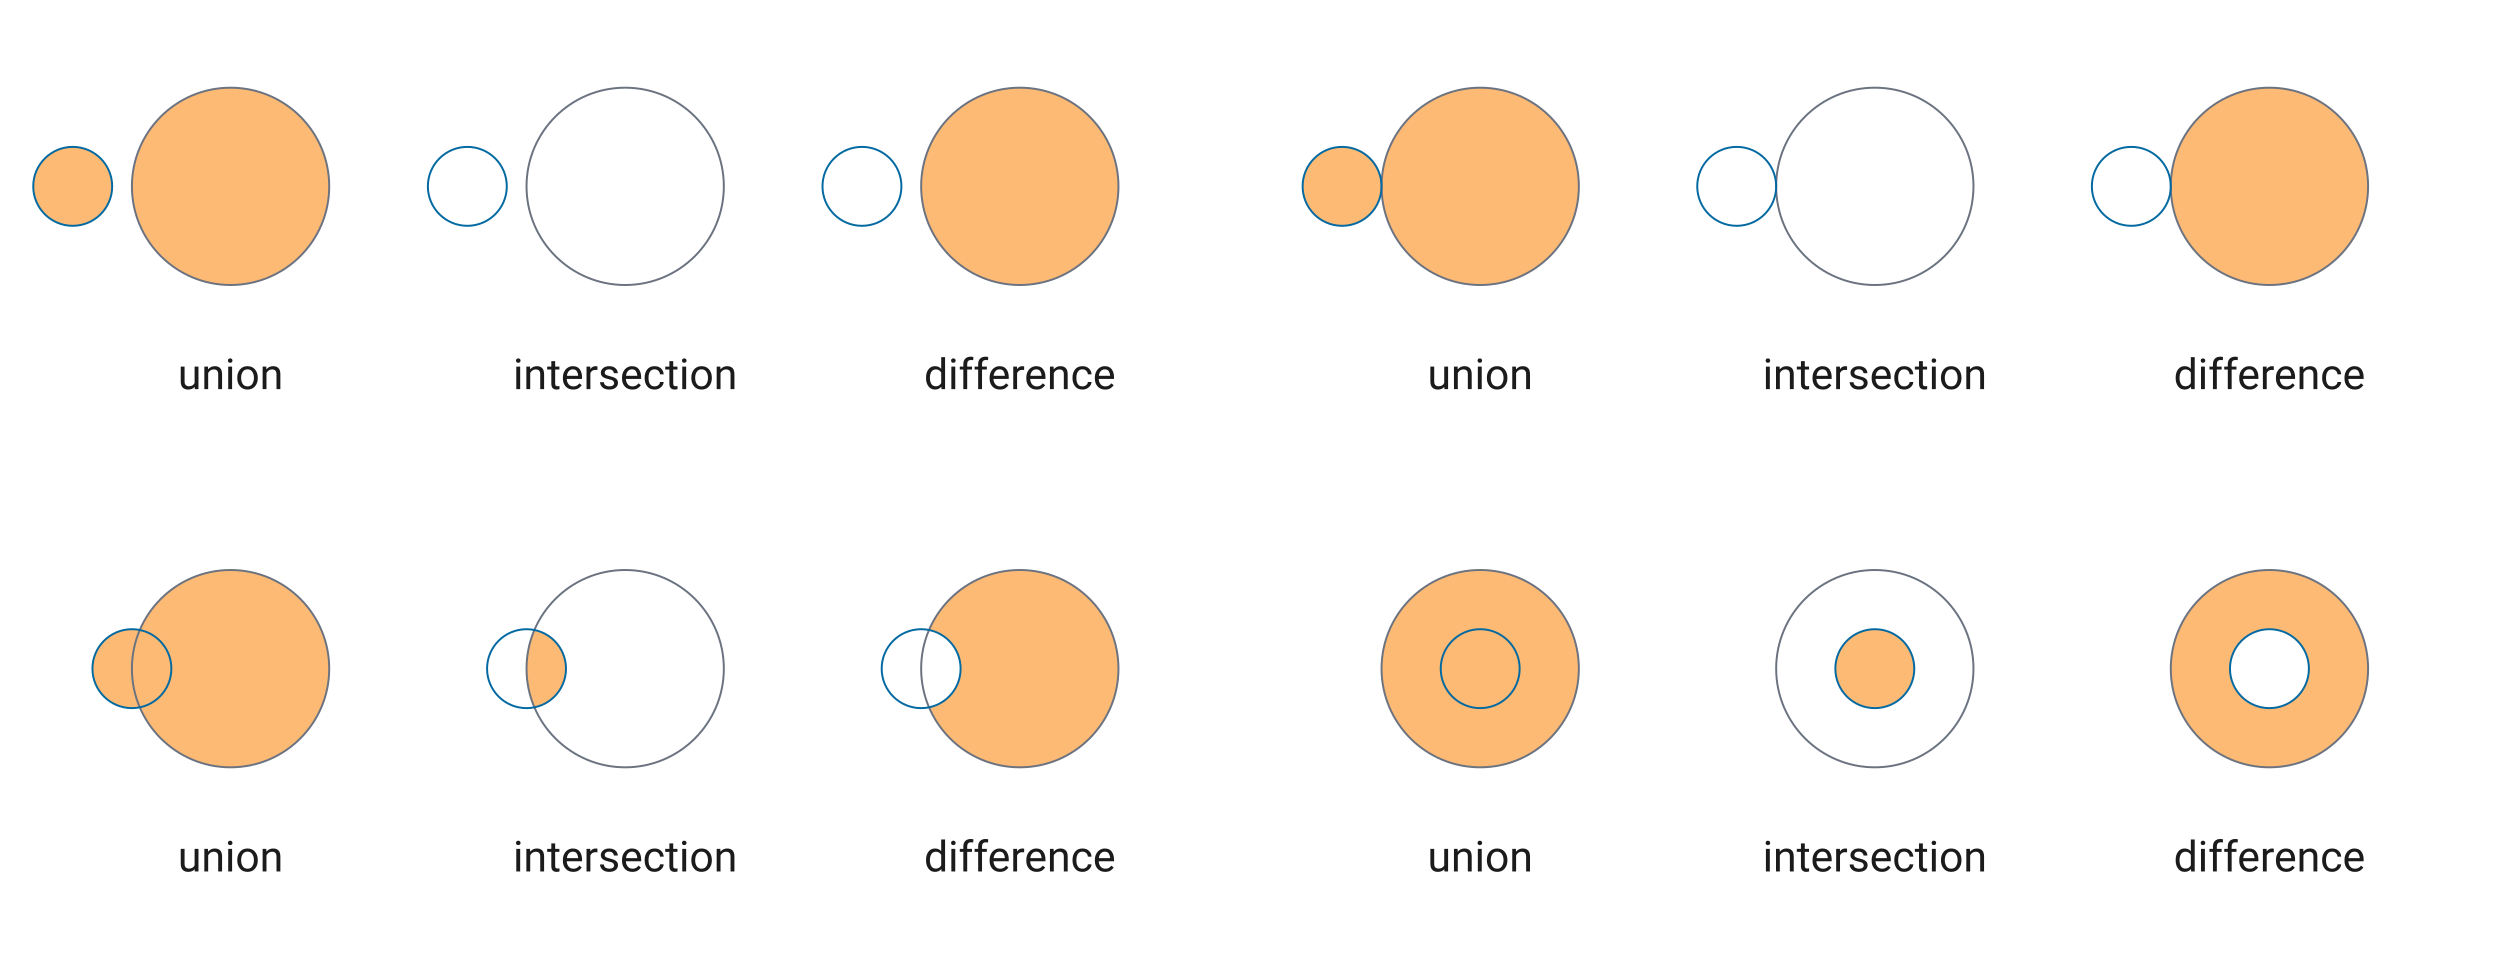
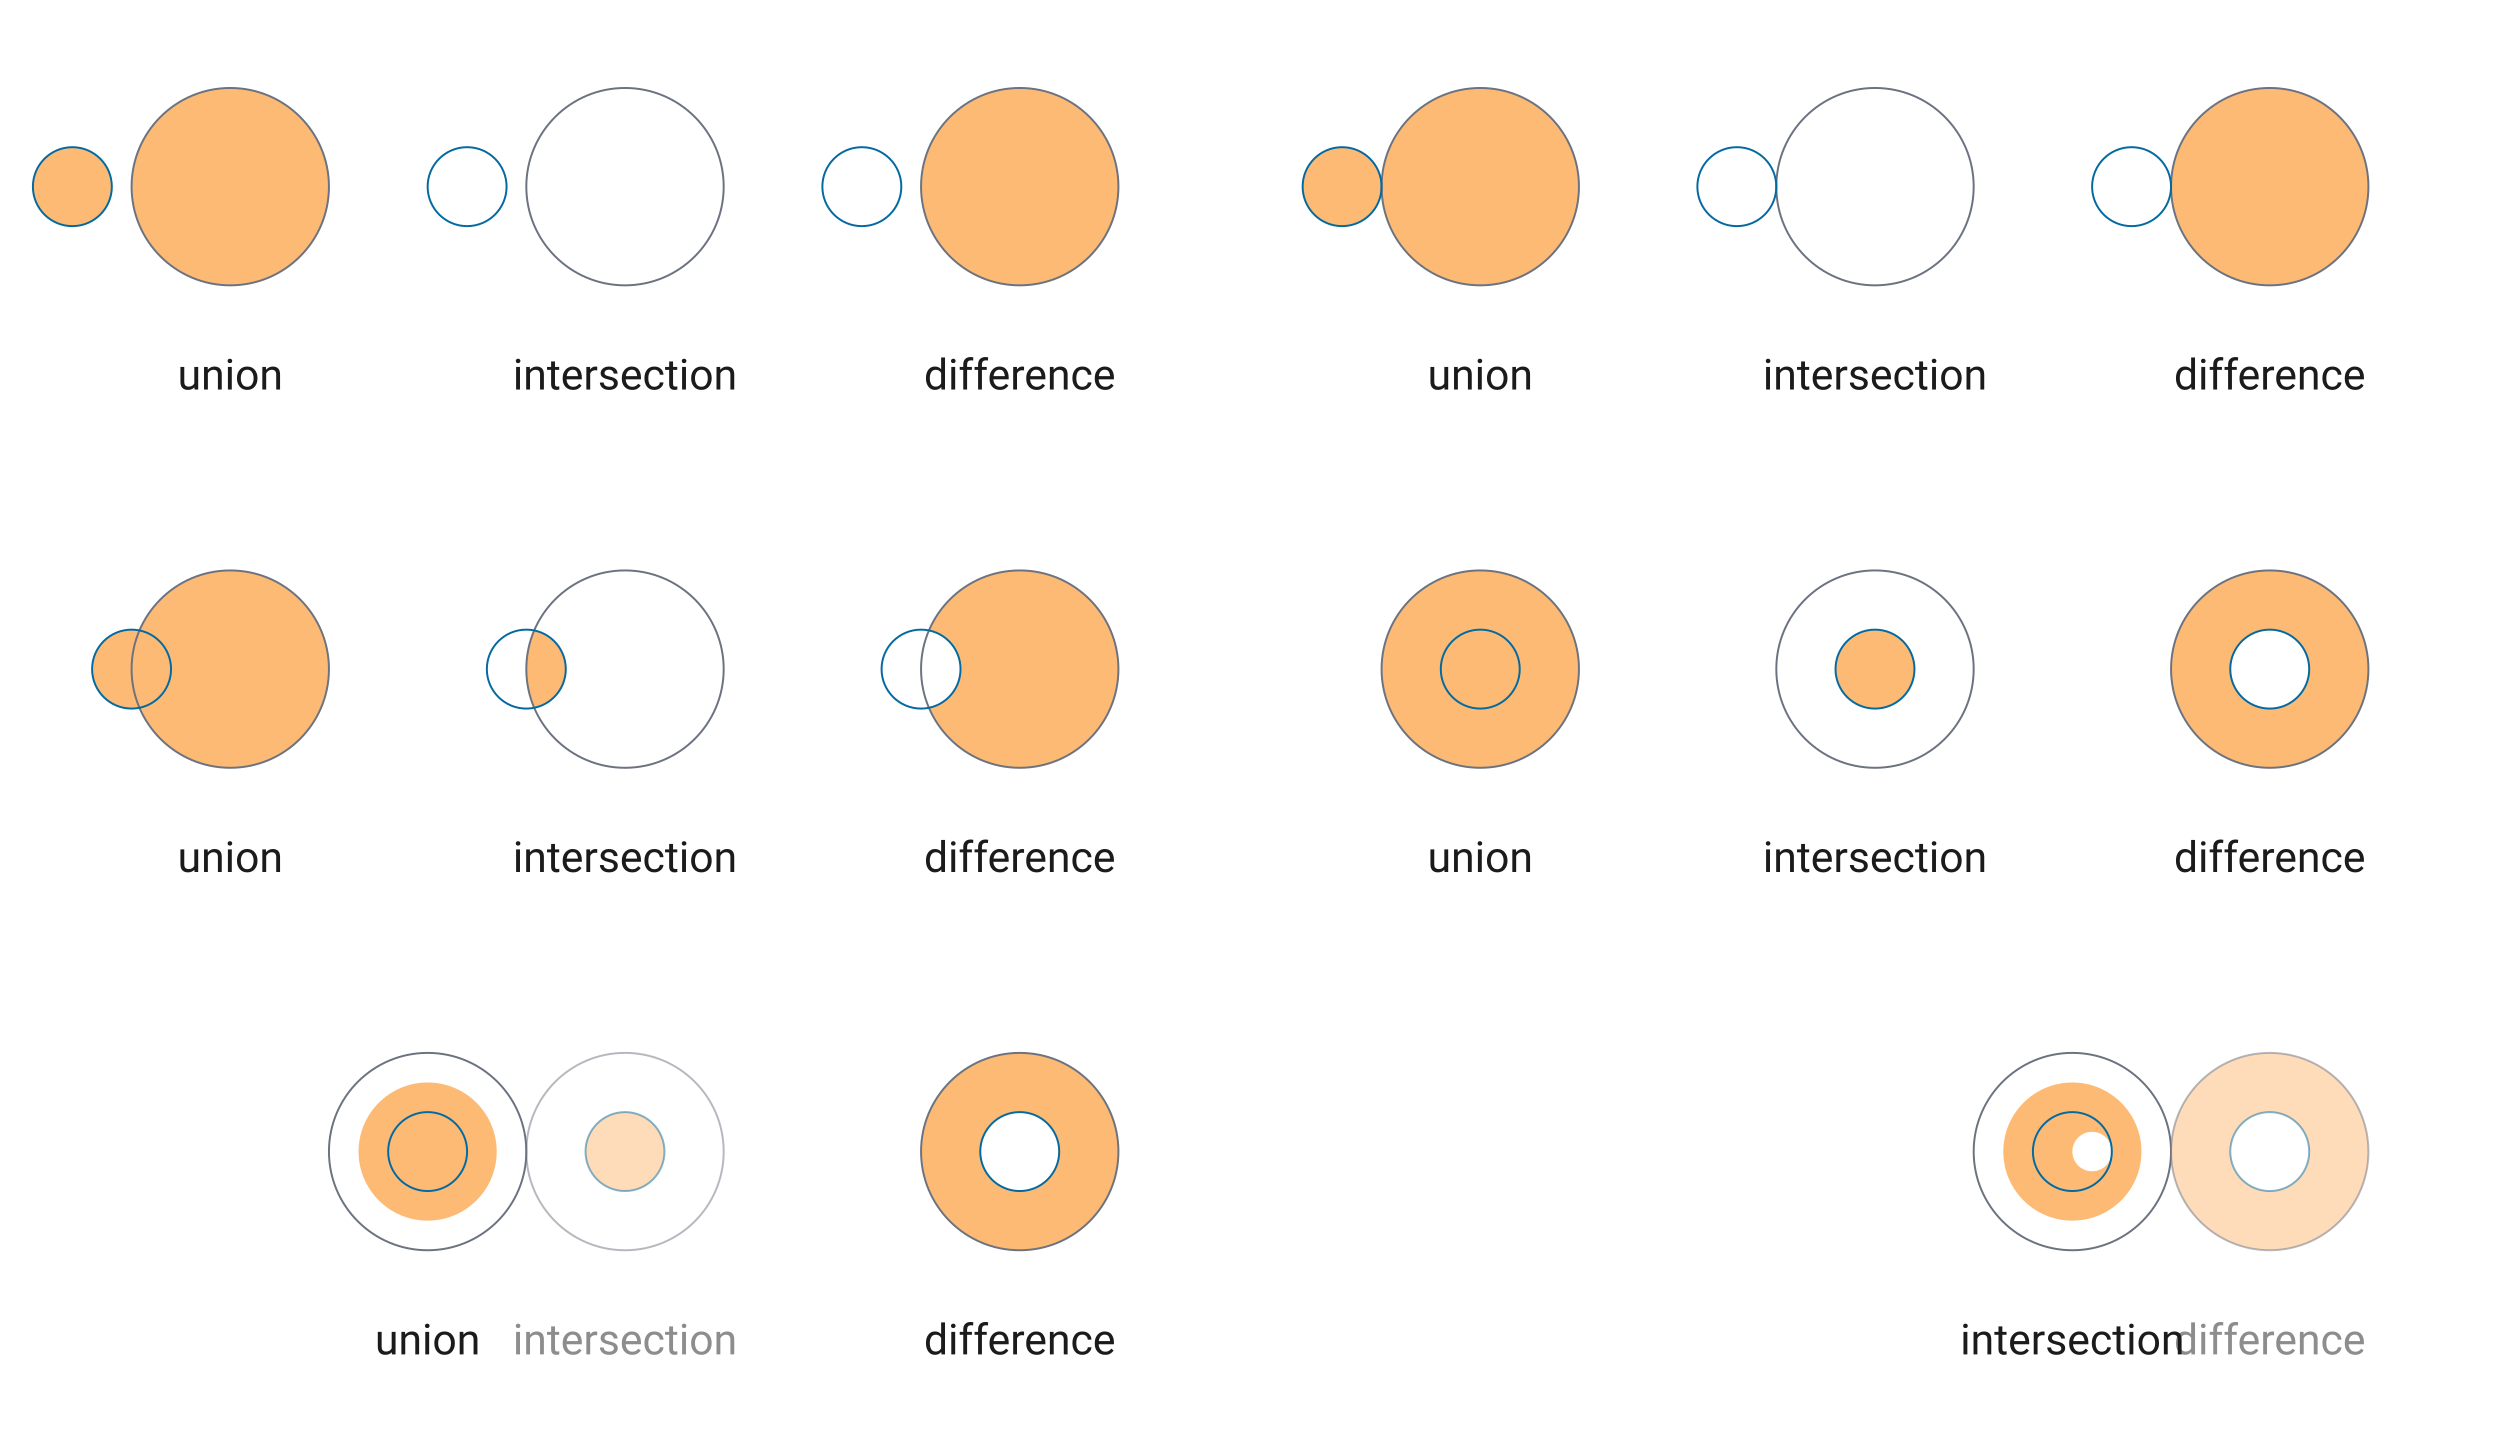
- <svg xmlns="http://www.w3.org/2000/svg" viewBox="0 0 1555 600">
+ <svg xmlns="http://www.w3.org/2000/svg" viewBox="0 0 1036 600">
  <style>:root{--ink:#1b1b1b;--mist:#b4b9c0;--slate:#6b7280;--ember:#c2410c;--amber:#b45309;--peach:#fdba74;--cream:#fcdfc5;--deep:#0369a1;--sky:#38bdf8;--haze:#7ea8c4;--steel:#5a8fb3;--frost:#e0f2fe;--glaze:#a3d4f5;--moss:#15803d;--ground:#ffffff;--shade0:#857763;--shade1:#8f816d;--shade2:#9a8c78;--shade3:#a49682;--shade4:#aea08c;--shade5:#b8aa96;--shade6:#c3b5a1;--shade7:#cdbfab;--shade8:#d7c9b5;--shade9:#e1d3bf;--shade10:#ecdeca;--shade11:#f6e8d4;background:#ffffff}@media(prefers-color-scheme:dark){:root{--ink:#ebebeb;--mist:#3a414c;--slate:#9aa3ae;--ember:#f97316;--amber:#eba043;--peach:#7a4a1c;--cream:#3e250e;--deep:#4cb8ea;--sky:#1f6f96;--haze:#3d5f76;--steel:#4a6f88;--frost:#17293b;--glaze:#23455c;--moss:#3ec46d;--ground:#0d1117;--shade0:#182434;--shade1:#202c3c;--shade2:#283444;--shade3:#303c4c;--shade4:#384454;--shade5:#404c5c;--shade6:#475363;--shade7:#4f5b6b;--shade8:#576373;--shade9:#5f6b7b;--shade10:#677383;--shade11:#6f7b8b;background:#0d1117}}</style>
-   <path data-mark="at0/booleans/union/result" d="M204.773 115.909C204.773 82.019 177.299 54.545 143.409 54.545C109.519 54.545 82.045 82.019 82.045 115.909C82.045 149.799 109.519 177.273 143.409 177.273C177.299 177.273 204.773 149.799 204.773 115.909ZM69.773 115.909C69.773 102.353 58.783 91.364 45.227 91.364C31.671 91.364 20.682 102.353 20.682 115.909C20.682 129.465 31.671 140.455 45.227 140.455C58.783 140.455 69.773 129.465 69.773 115.909Z" fill="var(--peach, #fdba74)" />
-   <path data-mark="at0/booleans/union/discs/first" d="M204.773 115.909C204.773 82.019 177.299 54.545 143.409 54.545C109.519 54.545 82.045 82.019 82.045 115.909C82.045 149.799 109.519 177.273 143.409 177.273C177.299 177.273 204.773 149.799 204.773 115.909Z" fill="none" stroke="var(--slate, #6b7280)" stroke-width="1.227" />
-   <path data-mark="at0/booleans/union/discs/second" d="M69.773 115.909C69.773 102.353 58.783 91.364 45.227 91.364C31.671 91.364 20.682 102.353 20.682 115.909C20.682 129.465 31.671 140.455 45.227 140.455C58.783 140.455 69.773 129.465 69.773 115.909Z" fill="none" stroke="var(--deep, #0369a1)" stroke-width="1.227" />
-   <text data-mark="at0/booleans/union/label" x="143.409" y="242.045" font-family="system-ui, 'Segoe UI', Roboto, Helvetica, Arial, sans-serif" font-size="26.549" fill="var(--ink, #1b1b1b)" font-weight="400" text-anchor="middle">union</text>
+   <path data-mark="at0/booleans/union/result" d="M136.316 77.351C136.316 54.765 118.007 36.456 95.421 36.456C72.836 36.456 54.526 54.765 54.526 77.351C54.526 99.936 72.836 118.246 95.421 118.246C118.007 118.246 136.316 99.936 136.316 77.351ZM46.347 77.351C46.347 68.317 39.024 60.993 29.989 60.993C20.955 60.993 13.632 68.317 13.632 77.351C13.632 86.385 20.955 93.709 29.989 93.709C39.024 93.709 46.347 86.385 46.347 77.351Z" fill="var(--peach, #fdba74)" />
+   <path data-mark="at0/booleans/union/discs/first" d="M136.316 77.351C136.316 54.765 118.007 36.456 95.421 36.456C72.836 36.456 54.526 54.765 54.526 77.351C54.526 99.936 72.836 118.246 95.421 118.246C118.007 118.246 136.316 99.936 136.316 77.351Z" fill="none" stroke="var(--slate, #6b7280)" stroke-width="0.818" />
+   <path data-mark="at0/booleans/union/discs/second" d="M46.347 77.351C46.347 68.317 39.024 60.993 29.989 60.993C20.955 60.993 13.632 68.317 13.632 77.351C13.632 86.385 20.955 93.709 29.989 93.709C39.024 93.709 46.347 86.385 46.347 77.351Z" fill="none" stroke="var(--deep, #0369a1)" stroke-width="0.818" />
+   <text data-mark="at0/booleans/union/label" x="95.421" y="161.412" font-family="system-ui, 'Segoe UI', Roboto, Helvetica, Arial, sans-serif" font-size="17.688" fill="var(--ink, #1b1b1b)" font-weight="400" text-anchor="middle">union</text>
  <path data-mark="at0/booleans/intersection/result" d="" fill="var(--peach, #fdba74)" />
-   <path data-mark="at0/booleans/intersection/discs/first" d="M450.227 115.909C450.227 82.019 422.754 54.545 388.864 54.545C354.973 54.545 327.5 82.019 327.5 115.909C327.5 149.799 354.973 177.273 388.864 177.273C422.754 177.273 450.227 149.799 450.227 115.909Z" fill="none" stroke="var(--slate, #6b7280)" stroke-width="1.227" />
-   <path data-mark="at0/booleans/intersection/discs/second" d="M315.227 115.909C315.227 102.353 304.238 91.364 290.682 91.364C277.126 91.364 266.136 102.353 266.136 115.909C266.136 129.465 277.126 140.455 290.682 140.455C304.238 140.455 315.227 129.465 315.227 115.909Z" fill="none" stroke="var(--deep, #0369a1)" stroke-width="1.227" />
-   <text data-mark="at0/booleans/intersection/label" x="388.864" y="242.045" font-family="system-ui, 'Segoe UI', Roboto, Helvetica, Arial, sans-serif" font-size="26.549" fill="var(--ink, #1b1b1b)" font-weight="400" text-anchor="middle">intersection</text>
-   <path data-mark="at0/booleans/difference/result" d="M695.682 115.909C695.682 82.019 668.208 54.545 634.318 54.545C600.428 54.545 572.955 82.019 572.955 115.909C572.955 149.799 600.428 177.273 634.318 177.273C668.208 177.273 695.682 149.799 695.682 115.909Z" fill="var(--peach, #fdba74)" />
-   <path data-mark="at0/booleans/difference/discs/first" d="M695.682 115.909C695.682 82.019 668.208 54.545 634.318 54.545C600.428 54.545 572.955 82.019 572.955 115.909C572.955 149.799 600.428 177.273 634.318 177.273C668.208 177.273 695.682 149.799 695.682 115.909Z" fill="none" stroke="var(--slate, #6b7280)" stroke-width="1.227" />
-   <path data-mark="at0/booleans/difference/discs/second" d="M560.682 115.909C560.682 102.353 549.692 91.364 536.136 91.364C522.58 91.364 511.591 102.353 511.591 115.909C511.591 129.465 522.58 140.455 536.136 140.455C549.692 140.455 560.682 129.465 560.682 115.909Z" fill="none" stroke="var(--deep, #0369a1)" stroke-width="1.227" />
-   <text data-mark="at0/booleans/difference/label" x="634.318" y="242.045" font-family="system-ui, 'Segoe UI', Roboto, Helvetica, Arial, sans-serif" font-size="26.549" fill="var(--ink, #1b1b1b)" font-weight="400" text-anchor="middle">difference</text>
-   <path data-mark="at1/booleans/union/result" d="M982.045 115.909C982.045 82.019 954.572 54.545 920.682 54.545C886.792 54.545 859.318 82.019 859.318 115.909C859.318 102.353 848.329 91.364 834.773 91.364C821.217 91.364 810.227 102.353 810.227 115.909C810.227 129.465 821.217 140.455 834.773 140.455C848.329 140.455 859.318 129.465 859.318 115.909C859.318 149.799 886.792 177.273 920.682 177.273C954.572 177.273 982.045 149.799 982.045 115.909Z" fill="var(--peach, #fdba74)" />
-   <path data-mark="at1/booleans/union/discs/first" d="M982.045 115.909C982.045 82.019 954.572 54.545 920.682 54.545C886.792 54.545 859.318 82.019 859.318 115.909C859.318 149.799 886.792 177.273 920.682 177.273C954.572 177.273 982.045 149.799 982.045 115.909Z" fill="none" stroke="var(--slate, #6b7280)" stroke-width="1.227" />
-   <path data-mark="at1/booleans/union/discs/second" d="M859.318 115.909C859.318 102.353 848.329 91.364 834.773 91.364C821.217 91.364 810.227 102.353 810.227 115.909C810.227 129.465 821.217 140.455 834.773 140.455C848.329 140.455 859.318 129.465 859.318 115.909Z" fill="none" stroke="var(--deep, #0369a1)" stroke-width="1.227" />
-   <text data-mark="at1/booleans/union/label" x="920.682" y="242.045" font-family="system-ui, 'Segoe UI', Roboto, Helvetica, Arial, sans-serif" font-size="26.549" fill="var(--ink, #1b1b1b)" font-weight="400" text-anchor="middle">union</text>
+   <path data-mark="at0/booleans/intersection/discs/first" d="M299.895 77.351C299.895 54.765 281.586 36.456 259 36.456C236.414 36.456 218.105 54.765 218.105 77.351C218.105 99.936 236.414 118.246 259 118.246C281.586 118.246 299.895 99.936 299.895 77.351Z" fill="none" stroke="var(--slate, #6b7280)" stroke-width="0.818" />
+   <path data-mark="at0/booleans/intersection/discs/second" d="M209.926 77.351C209.926 68.317 202.603 60.993 193.568 60.993C184.534 60.993 177.211 68.317 177.211 77.351C177.211 86.385 184.534 93.709 193.568 93.709C202.603 93.709 209.926 86.385 209.926 77.351Z" fill="none" stroke="var(--deep, #0369a1)" stroke-width="0.818" />
+   <text data-mark="at0/booleans/intersection/label" x="259" y="161.412" font-family="system-ui, 'Segoe UI', Roboto, Helvetica, Arial, sans-serif" font-size="17.688" fill="var(--ink, #1b1b1b)" font-weight="400" text-anchor="middle">intersection</text>
+   <path data-mark="at0/booleans/difference/result" d="M463.474 77.351C463.474 54.765 445.164 36.456 422.579 36.456C399.993 36.456 381.684 54.765 381.684 77.351C381.684 99.936 399.993 118.246 422.579 118.246C445.164 118.246 463.474 99.936 463.474 77.351Z" fill="var(--peach, #fdba74)" />
+   <path data-mark="at0/booleans/difference/discs/first" d="M463.474 77.351C463.474 54.765 445.164 36.456 422.579 36.456C399.993 36.456 381.684 54.765 381.684 77.351C381.684 99.936 399.993 118.246 422.579 118.246C445.164 118.246 463.474 99.936 463.474 77.351Z" fill="none" stroke="var(--slate, #6b7280)" stroke-width="0.818" />
+   <path data-mark="at0/booleans/difference/discs/second" d="M373.505 77.351C373.505 68.317 366.182 60.993 357.147 60.993C348.113 60.993 340.789 68.317 340.789 77.351C340.789 86.385 348.113 93.709 357.147 93.709C366.182 93.709 373.505 86.385 373.505 77.351Z" fill="none" stroke="var(--deep, #0369a1)" stroke-width="0.818" />
+   <text data-mark="at0/booleans/difference/label" x="422.579" y="161.412" font-family="system-ui, 'Segoe UI', Roboto, Helvetica, Arial, sans-serif" font-size="17.688" fill="var(--ink, #1b1b1b)" font-weight="400" text-anchor="middle">difference</text>
+   <path data-mark="at1/booleans/union/result" d="M654.316 77.351C654.316 54.765 636.007 36.456 613.421 36.456C590.836 36.456 572.526 54.765 572.526 77.351C572.526 68.317 565.203 60.993 556.168 60.993C547.134 60.993 539.811 68.317 539.811 77.351C539.811 86.385 547.134 93.709 556.168 93.709C565.203 93.709 572.526 86.385 572.526 77.351C572.526 99.936 590.836 118.246 613.421 118.246C636.007 118.246 654.316 99.936 654.316 77.351Z" fill="var(--peach, #fdba74)" />
+   <path data-mark="at1/booleans/union/discs/first" d="M654.316 77.351C654.316 54.765 636.007 36.456 613.421 36.456C590.836 36.456 572.526 54.765 572.526 77.351C572.526 99.936 590.836 118.246 613.421 118.246C636.007 118.246 654.316 99.936 654.316 77.351Z" fill="none" stroke="var(--slate, #6b7280)" stroke-width="0.818" />
+   <path data-mark="at1/booleans/union/discs/second" d="M572.526 77.351C572.526 68.317 565.203 60.993 556.168 60.993C547.134 60.993 539.811 68.317 539.811 77.351C539.811 86.385 547.134 93.709 556.168 93.709C565.203 93.709 572.526 86.385 572.526 77.351Z" fill="none" stroke="var(--deep, #0369a1)" stroke-width="0.818" />
+   <text data-mark="at1/booleans/union/label" x="613.421" y="161.412" font-family="system-ui, 'Segoe UI', Roboto, Helvetica, Arial, sans-serif" font-size="17.688" fill="var(--ink, #1b1b1b)" font-weight="400" text-anchor="middle">union</text>
  <path data-mark="at1/booleans/intersection/result" d="" fill="var(--peach, #fdba74)" />
-   <path data-mark="at1/booleans/intersection/discs/first" d="M1227.5 115.909C1227.5 82.019 1200.027 54.545 1166.136 54.545C1132.246 54.545 1104.773 82.019 1104.773 115.909C1104.773 149.799 1132.246 177.273 1166.136 177.273C1200.027 177.273 1227.5 149.799 1227.5 115.909Z" fill="none" stroke="var(--slate, #6b7280)" stroke-width="1.227" />
-   <path data-mark="at1/booleans/intersection/discs/second" d="M1104.773 115.909C1104.773 102.353 1093.783 91.364 1080.227 91.364C1066.671 91.364 1055.682 102.353 1055.682 115.909C1055.682 129.465 1066.671 140.455 1080.227 140.455C1093.783 140.455 1104.773 129.465 1104.773 115.909Z" fill="none" stroke="var(--deep, #0369a1)" stroke-width="1.227" />
-   <text data-mark="at1/booleans/intersection/label" x="1166.136" y="242.045" font-family="system-ui, 'Segoe UI', Roboto, Helvetica, Arial, sans-serif" font-size="26.549" fill="var(--ink, #1b1b1b)" font-weight="400" text-anchor="middle">intersection</text>
-   <path data-mark="at1/booleans/difference/result" d="M1472.955 115.909C1472.955 82.019 1445.481 54.545 1411.591 54.545C1377.701 54.545 1350.227 82.019 1350.227 115.909C1350.227 149.799 1377.701 177.273 1411.591 177.273C1445.481 177.273 1472.955 149.799 1472.955 115.909Z" fill="var(--peach, #fdba74)" />
-   <path data-mark="at1/booleans/difference/discs/first" d="M1472.955 115.909C1472.955 82.019 1445.481 54.545 1411.591 54.545C1377.701 54.545 1350.227 82.019 1350.227 115.909C1350.227 149.799 1377.701 177.273 1411.591 177.273C1445.481 177.273 1472.955 149.799 1472.955 115.909Z" fill="none" stroke="var(--slate, #6b7280)" stroke-width="1.227" />
-   <path data-mark="at1/booleans/difference/discs/second" d="M1350.227 115.909C1350.227 102.353 1339.238 91.364 1325.682 91.364C1312.126 91.364 1301.136 102.353 1301.136 115.909C1301.136 129.465 1312.126 140.455 1325.682 140.455C1339.238 140.455 1350.227 129.465 1350.227 115.909Z" fill="none" stroke="var(--deep, #0369a1)" stroke-width="1.227" />
-   <text data-mark="at1/booleans/difference/label" x="1411.591" y="242.045" font-family="system-ui, 'Segoe UI', Roboto, Helvetica, Arial, sans-serif" font-size="26.549" fill="var(--ink, #1b1b1b)" font-weight="400" text-anchor="middle">difference</text>
-   <path data-mark="at2/booleans/union/result" d="M204.773 415.909C204.773 382.019 177.299 354.545 143.409 354.545C118.058 354.545 96.297 369.919 86.941 391.852C85.359 391.532 83.722 391.364 82.045 391.364C68.489 391.364 57.5 402.353 57.5 415.909C57.5 429.465 68.489 440.455 82.045 440.455C83.722 440.455 85.359 440.287 86.941 439.966C96.297 461.899 118.058 477.273 143.409 477.273C177.299 477.273 204.773 449.799 204.773 415.909Z" fill="var(--peach, #fdba74)" />
-   <path data-mark="at2/booleans/union/discs/first" d="M204.773 415.909C204.773 382.019 177.299 354.545 143.409 354.545C109.519 354.545 82.045 382.019 82.045 415.909C82.045 449.799 109.519 477.273 143.409 477.273C177.299 477.273 204.773 449.799 204.773 415.909Z" fill="none" stroke="var(--slate, #6b7280)" stroke-width="1.227" />
-   <path data-mark="at2/booleans/union/discs/second" d="M106.591 415.909C106.591 402.353 95.602 391.364 82.045 391.364C68.489 391.364 57.5 402.353 57.5 415.909C57.5 429.465 68.489 440.455 82.045 440.455C95.602 440.455 106.591 429.465 106.591 415.909Z" fill="none" stroke="var(--deep, #0369a1)" stroke-width="1.227" />
-   <text data-mark="at2/booleans/union/label" x="143.409" y="542.045" font-family="system-ui, 'Segoe UI', Roboto, Helvetica, Arial, sans-serif" font-size="26.549" fill="var(--ink, #1b1b1b)" font-weight="400" text-anchor="middle">union</text>
-   <path data-mark="at2/booleans/intersection/result" d="M332.395 391.852C329.244 399.239 327.5 407.37 327.5 415.909C327.5 424.448 329.244 432.579 332.395 439.966C343.606 437.697 352.045 427.789 352.045 415.909C352.045 404.029 343.606 394.121 332.395 391.852Z" fill="var(--peach, #fdba74)" />
-   <path data-mark="at2/booleans/intersection/discs/first" d="M450.227 415.909C450.227 382.019 422.754 354.545 388.864 354.545C354.973 354.545 327.5 382.019 327.5 415.909C327.5 449.799 354.973 477.273 388.864 477.273C422.754 477.273 450.227 449.799 450.227 415.909Z" fill="none" stroke="var(--slate, #6b7280)" stroke-width="1.227" />
-   <path data-mark="at2/booleans/intersection/discs/second" d="M352.045 415.909C352.045 402.353 341.056 391.364 327.5 391.364C313.944 391.364 302.955 402.353 302.955 415.909C302.955 429.465 313.944 440.455 327.5 440.455C341.056 440.455 352.045 429.465 352.045 415.909Z" fill="none" stroke="var(--deep, #0369a1)" stroke-width="1.227" />
-   <text data-mark="at2/booleans/intersection/label" x="388.864" y="542.045" font-family="system-ui, 'Segoe UI', Roboto, Helvetica, Arial, sans-serif" font-size="26.549" fill="var(--ink, #1b1b1b)" font-weight="400" text-anchor="middle">intersection</text>
-   <path data-mark="at2/booleans/difference/result" d="M695.682 415.909C695.682 382.019 668.208 354.545 634.318 354.545C608.967 354.545 587.206 369.919 577.85 391.852C589.06 394.121 597.5 404.029 597.5 415.909C597.5 427.789 589.06 437.697 577.85 439.966C587.206 461.899 608.967 477.273 634.318 477.273C668.208 477.273 695.682 449.799 695.682 415.909Z" fill="var(--peach, #fdba74)" />
-   <path data-mark="at2/booleans/difference/discs/first" d="M695.682 415.909C695.682 382.019 668.208 354.545 634.318 354.545C600.428 354.545 572.955 382.019 572.955 415.909C572.955 449.799 600.428 477.273 634.318 477.273C668.208 477.273 695.682 449.799 695.682 415.909Z" fill="none" stroke="var(--slate, #6b7280)" stroke-width="1.227" />
-   <path data-mark="at2/booleans/difference/discs/second" d="M597.5 415.909C597.5 402.353 586.511 391.364 572.955 391.364C559.398 391.364 548.409 402.353 548.409 415.909C548.409 429.465 559.398 440.455 572.955 440.455C586.511 440.455 597.5 429.465 597.5 415.909Z" fill="none" stroke="var(--deep, #0369a1)" stroke-width="1.227" />
-   <text data-mark="at2/booleans/difference/label" x="634.318" y="542.045" font-family="system-ui, 'Segoe UI', Roboto, Helvetica, Arial, sans-serif" font-size="26.549" fill="var(--ink, #1b1b1b)" font-weight="400" text-anchor="middle">difference</text>
-   <path data-mark="at3/booleans/union/result" d="M982.045 415.909C982.045 382.019 954.572 354.545 920.682 354.545C886.792 354.545 859.318 382.019 859.318 415.909C859.318 449.799 886.792 477.273 920.682 477.273C954.572 477.273 982.045 449.799 982.045 415.909Z" fill="var(--peach, #fdba74)" />
-   <path data-mark="at3/booleans/union/discs/first" d="M982.045 415.909C982.045 382.019 954.572 354.545 920.682 354.545C886.792 354.545 859.318 382.019 859.318 415.909C859.318 449.799 886.792 477.273 920.682 477.273C954.572 477.273 982.045 449.799 982.045 415.909Z" fill="none" stroke="var(--slate, #6b7280)" stroke-width="1.227" />
-   <path data-mark="at3/booleans/union/discs/second" d="M945.227 415.909C945.227 402.353 934.238 391.364 920.682 391.364C907.126 391.364 896.136 402.353 896.136 415.909C896.136 429.465 907.126 440.455 920.682 440.455C934.238 440.455 945.227 429.465 945.227 415.909Z" fill="none" stroke="var(--deep, #0369a1)" stroke-width="1.227" />
-   <text data-mark="at3/booleans/union/label" x="920.682" y="542.045" font-family="system-ui, 'Segoe UI', Roboto, Helvetica, Arial, sans-serif" font-size="26.549" fill="var(--ink, #1b1b1b)" font-weight="400" text-anchor="middle">union</text>
-   <path data-mark="at3/booleans/intersection/result" d="M1190.682 415.909C1190.682 402.353 1179.692 391.364 1166.136 391.364C1152.58 391.364 1141.591 402.353 1141.591 415.909C1141.591 429.465 1152.58 440.455 1166.136 440.455C1179.692 440.455 1190.682 429.465 1190.682 415.909Z" fill="var(--peach, #fdba74)" />
-   <path data-mark="at3/booleans/intersection/discs/first" d="M1227.5 415.909C1227.5 382.019 1200.027 354.545 1166.136 354.545C1132.246 354.545 1104.773 382.019 1104.773 415.909C1104.773 449.799 1132.246 477.273 1166.136 477.273C1200.027 477.273 1227.5 449.799 1227.5 415.909Z" fill="none" stroke="var(--slate, #6b7280)" stroke-width="1.227" />
-   <path data-mark="at3/booleans/intersection/discs/second" d="M1190.682 415.909C1190.682 402.353 1179.692 391.364 1166.136 391.364C1152.58 391.364 1141.591 402.353 1141.591 415.909C1141.591 429.465 1152.58 440.455 1166.136 440.455C1179.692 440.455 1190.682 429.465 1190.682 415.909Z" fill="none" stroke="var(--deep, #0369a1)" stroke-width="1.227" />
-   <text data-mark="at3/booleans/intersection/label" x="1166.136" y="542.045" font-family="system-ui, 'Segoe UI', Roboto, Helvetica, Arial, sans-serif" font-size="26.549" fill="var(--ink, #1b1b1b)" font-weight="400" text-anchor="middle">intersection</text>
-   <path data-mark="at3/booleans/difference/result" d="M1472.955 415.909C1472.955 382.019 1445.481 354.545 1411.591 354.545C1377.701 354.545 1350.227 382.019 1350.227 415.909C1350.227 449.799 1377.701 477.273 1411.591 477.273C1445.481 477.273 1472.955 449.799 1472.955 415.909ZM1411.591 391.364C1425.147 391.364 1436.136 402.353 1436.136 415.909C1436.136 429.465 1425.147 440.455 1411.591 440.455C1398.035 440.455 1387.045 429.465 1387.045 415.909C1387.045 402.353 1398.035 391.364 1411.591 391.364Z" fill="var(--peach, #fdba74)" />
-   <path data-mark="at3/booleans/difference/discs/first" d="M1472.955 415.909C1472.955 382.019 1445.481 354.545 1411.591 354.545C1377.701 354.545 1350.227 382.019 1350.227 415.909C1350.227 449.799 1377.701 477.273 1411.591 477.273C1445.481 477.273 1472.955 449.799 1472.955 415.909Z" fill="none" stroke="var(--slate, #6b7280)" stroke-width="1.227" />
-   <path data-mark="at3/booleans/difference/discs/second" d="M1436.136 415.909C1436.136 402.353 1425.147 391.364 1411.591 391.364C1398.035 391.364 1387.045 402.353 1387.045 415.909C1387.045 429.465 1398.035 440.455 1411.591 440.455C1425.147 440.455 1436.136 429.465 1436.136 415.909Z" fill="none" stroke="var(--deep, #0369a1)" stroke-width="1.227" />
-   <text data-mark="at3/booleans/difference/label" x="1411.591" y="542.045" font-family="system-ui, 'Segoe UI', Roboto, Helvetica, Arial, sans-serif" font-size="26.549" fill="var(--ink, #1b1b1b)" font-weight="400" text-anchor="middle">difference</text>
+   <path data-mark="at1/booleans/intersection/discs/first" d="M817.895 77.351C817.895 54.765 799.586 36.456 777 36.456C754.414 36.456 736.105 54.765 736.105 77.351C736.105 99.936 754.414 118.246 777 118.246C799.586 118.246 817.895 99.936 817.895 77.351Z" fill="none" stroke="var(--slate, #6b7280)" stroke-width="0.818" />
+   <path data-mark="at1/booleans/intersection/discs/second" d="M736.105 77.351C736.105 68.317 728.782 60.993 719.747 60.993C710.713 60.993 703.389 68.317 703.389 77.351C703.389 86.385 710.713 93.709 719.747 93.709C728.782 93.709 736.105 86.385 736.105 77.351Z" fill="none" stroke="var(--deep, #0369a1)" stroke-width="0.818" />
+   <text data-mark="at1/booleans/intersection/label" x="777" y="161.412" font-family="system-ui, 'Segoe UI', Roboto, Helvetica, Arial, sans-serif" font-size="17.688" fill="var(--ink, #1b1b1b)" font-weight="400" text-anchor="middle">intersection</text>
+   <path data-mark="at1/booleans/difference/result" d="M981.474 77.351C981.474 54.765 963.164 36.456 940.579 36.456C917.993 36.456 899.684 54.765 899.684 77.351C899.684 99.936 917.993 118.246 940.579 118.246C963.164 118.246 981.474 99.936 981.474 77.351Z" fill="var(--peach, #fdba74)" />
+   <path data-mark="at1/booleans/difference/discs/first" d="M981.474 77.351C981.474 54.765 963.164 36.456 940.579 36.456C917.993 36.456 899.684 54.765 899.684 77.351C899.684 99.936 917.993 118.246 940.579 118.246C963.164 118.246 981.474 99.936 981.474 77.351Z" fill="none" stroke="var(--slate, #6b7280)" stroke-width="0.818" />
+   <path data-mark="at1/booleans/difference/discs/second" d="M899.684 77.351C899.684 68.317 892.361 60.993 883.326 60.993C874.292 60.993 866.968 68.317 866.968 77.351C866.968 86.385 874.292 93.709 883.326 93.709C892.361 93.709 899.684 86.385 899.684 77.351Z" fill="none" stroke="var(--deep, #0369a1)" stroke-width="0.818" />
+   <text data-mark="at1/booleans/difference/label" x="940.579" y="161.412" font-family="system-ui, 'Segoe UI', Roboto, Helvetica, Arial, sans-serif" font-size="17.688" fill="var(--ink, #1b1b1b)" font-weight="400" text-anchor="middle">difference</text>
+   <path data-mark="at2/booleans/union/result" d="M136.316 277.281C136.316 254.695 118.007 236.386 95.421 236.386C78.526 236.386 64.024 246.631 57.789 261.248C56.734 261.035 55.643 260.923 54.526 260.923C45.492 260.923 38.168 268.246 38.168 277.281C38.168 286.315 45.492 293.639 54.526 293.639C55.643 293.639 56.734 293.527 57.789 293.313C64.024 307.93 78.526 318.175 95.421 318.175C118.007 318.175 136.316 299.866 136.316 277.281Z" fill="var(--peach, #fdba74)" />
+   <path data-mark="at2/booleans/union/discs/first" d="M136.316 277.281C136.316 254.695 118.007 236.386 95.421 236.386C72.836 236.386 54.526 254.695 54.526 277.281C54.526 299.866 72.836 318.175 95.421 318.175C118.007 318.175 136.316 299.866 136.316 277.281Z" fill="none" stroke="var(--slate, #6b7280)" stroke-width="0.818" />
+   <path data-mark="at2/booleans/union/discs/second" d="M70.884 277.281C70.884 268.246 63.561 260.923 54.526 260.923C45.492 260.923 38.168 268.246 38.168 277.281C38.168 286.315 45.492 293.639 54.526 293.639C63.561 293.639 70.884 286.315 70.884 277.281Z" fill="none" stroke="var(--deep, #0369a1)" stroke-width="0.818" />
+   <text data-mark="at2/booleans/union/label" x="95.421" y="361.342" font-family="system-ui, 'Segoe UI', Roboto, Helvetica, Arial, sans-serif" font-size="17.688" fill="var(--ink, #1b1b1b)" font-weight="400" text-anchor="middle">union</text>
+   <path data-mark="at2/booleans/intersection/result" d="M221.368 261.248C219.268 266.171 218.105 271.59 218.105 277.281C218.105 282.971 219.268 288.39 221.368 293.313C228.839 291.801 234.463 285.198 234.463 277.281C234.463 269.364 228.839 262.76 221.368 261.248Z" fill="var(--peach, #fdba74)" />
+   <path data-mark="at2/booleans/intersection/discs/first" d="M299.895 277.281C299.895 254.695 281.586 236.386 259 236.386C236.414 236.386 218.105 254.695 218.105 277.281C218.105 299.866 236.414 318.175 259 318.175C281.586 318.175 299.895 299.866 299.895 277.281Z" fill="none" stroke="var(--slate, #6b7280)" stroke-width="0.818" />
+   <path data-mark="at2/booleans/intersection/discs/second" d="M234.463 277.281C234.463 268.246 227.139 260.923 218.105 260.923C209.071 260.923 201.747 268.246 201.747 277.281C201.747 286.315 209.071 293.639 218.105 293.639C227.139 293.639 234.463 286.315 234.463 277.281Z" fill="none" stroke="var(--deep, #0369a1)" stroke-width="0.818" />
+   <text data-mark="at2/booleans/intersection/label" x="259" y="361.342" font-family="system-ui, 'Segoe UI', Roboto, Helvetica, Arial, sans-serif" font-size="17.688" fill="var(--ink, #1b1b1b)" font-weight="400" text-anchor="middle">intersection</text>
+   <path data-mark="at2/booleans/difference/result" d="M463.474 277.281C463.474 254.695 445.164 236.386 422.579 236.386C405.684 236.386 391.182 246.631 384.947 261.248C392.418 262.76 398.042 269.364 398.042 277.281C398.042 285.198 392.418 291.801 384.947 293.313C391.182 307.93 405.684 318.175 422.579 318.175C445.164 318.175 463.474 299.866 463.474 277.281Z" fill="var(--peach, #fdba74)" />
+   <path data-mark="at2/booleans/difference/discs/first" d="M463.474 277.281C463.474 254.695 445.164 236.386 422.579 236.386C399.993 236.386 381.684 254.695 381.684 277.281C381.684 299.866 399.993 318.175 422.579 318.175C445.164 318.175 463.474 299.866 463.474 277.281Z" fill="none" stroke="var(--slate, #6b7280)" stroke-width="0.818" />
+   <path data-mark="at2/booleans/difference/discs/second" d="M398.042 277.281C398.042 268.246 390.718 260.923 381.684 260.923C372.65 260.923 365.326 268.246 365.326 277.281C365.326 286.315 372.65 293.639 381.684 293.639C390.718 293.639 398.042 286.315 398.042 277.281Z" fill="none" stroke="var(--deep, #0369a1)" stroke-width="0.818" />
+   <text data-mark="at2/booleans/difference/label" x="422.579" y="361.342" font-family="system-ui, 'Segoe UI', Roboto, Helvetica, Arial, sans-serif" font-size="17.688" fill="var(--ink, #1b1b1b)" font-weight="400" text-anchor="middle">difference</text>
+   <path data-mark="at3/booleans/union/result" d="M654.316 277.281C654.316 254.695 636.007 236.386 613.421 236.386C590.836 236.386 572.526 254.695 572.526 277.281C572.526 299.866 590.836 318.175 613.421 318.175C636.007 318.175 654.316 299.866 654.316 277.281Z" fill="var(--peach, #fdba74)" />
+   <path data-mark="at3/booleans/union/discs/first" d="M654.316 277.281C654.316 254.695 636.007 236.386 613.421 236.386C590.836 236.386 572.526 254.695 572.526 277.281C572.526 299.866 590.836 318.175 613.421 318.175C636.007 318.175 654.316 299.866 654.316 277.281Z" fill="none" stroke="var(--slate, #6b7280)" stroke-width="0.818" />
+   <path data-mark="at3/booleans/union/discs/second" d="M629.779 277.281C629.779 268.246 622.455 260.923 613.421 260.923C604.387 260.923 597.063 268.246 597.063 277.281C597.063 286.315 604.387 293.639 613.421 293.639C622.455 293.639 629.779 286.315 629.779 277.281Z" fill="none" stroke="var(--deep, #0369a1)" stroke-width="0.818" />
+   <text data-mark="at3/booleans/union/label" x="613.421" y="361.342" font-family="system-ui, 'Segoe UI', Roboto, Helvetica, Arial, sans-serif" font-size="17.688" fill="var(--ink, #1b1b1b)" font-weight="400" text-anchor="middle">union</text>
+   <path data-mark="at3/booleans/intersection/result" d="M793.358 277.281C793.358 268.246 786.034 260.923 777 260.923C767.966 260.923 760.642 268.246 760.642 277.281C760.642 286.315 767.966 293.639 777 293.639C786.034 293.639 793.358 286.315 793.358 277.281Z" fill="var(--peach, #fdba74)" />
+   <path data-mark="at3/booleans/intersection/discs/first" d="M817.895 277.281C817.895 254.695 799.586 236.386 777 236.386C754.414 236.386 736.105 254.695 736.105 277.281C736.105 299.866 754.414 318.175 777 318.175C799.586 318.175 817.895 299.866 817.895 277.281Z" fill="none" stroke="var(--slate, #6b7280)" stroke-width="0.818" />
+   <path data-mark="at3/booleans/intersection/discs/second" d="M793.358 277.281C793.358 268.246 786.034 260.923 777 260.923C767.966 260.923 760.642 268.246 760.642 277.281C760.642 286.315 767.966 293.639 777 293.639C786.034 293.639 793.358 286.315 793.358 277.281Z" fill="none" stroke="var(--deep, #0369a1)" stroke-width="0.818" />
+   <text data-mark="at3/booleans/intersection/label" x="777" y="361.342" font-family="system-ui, 'Segoe UI', Roboto, Helvetica, Arial, sans-serif" font-size="17.688" fill="var(--ink, #1b1b1b)" font-weight="400" text-anchor="middle">intersection</text>
+   <path data-mark="at3/booleans/difference/result" d="M981.474 277.281C981.474 254.695 963.164 236.386 940.579 236.386C917.993 236.386 899.684 254.695 899.684 277.281C899.684 299.866 917.993 318.175 940.579 318.175C963.164 318.175 981.474 299.866 981.474 277.281ZM940.579 260.923C949.613 260.923 956.937 268.246 956.937 277.281C956.937 286.315 949.613 293.639 940.579 293.639C931.545 293.639 924.221 286.315 924.221 277.281C924.221 268.246 931.545 260.923 940.579 260.923Z" fill="var(--peach, #fdba74)" />
+   <path data-mark="at3/booleans/difference/discs/first" d="M981.474 277.281C981.474 254.695 963.164 236.386 940.579 236.386C917.993 236.386 899.684 254.695 899.684 277.281C899.684 299.866 917.993 318.175 940.579 318.175C963.164 318.175 981.474 299.866 981.474 277.281Z" fill="none" stroke="var(--slate, #6b7280)" stroke-width="0.818" />
+   <path data-mark="at3/booleans/difference/discs/second" d="M956.937 277.281C956.937 268.246 949.613 260.923 940.579 260.923C931.545 260.923 924.221 268.246 924.221 277.281C924.221 286.315 931.545 293.639 940.579 293.639C949.613 293.639 956.937 286.315 956.937 277.281Z" fill="none" stroke="var(--deep, #0369a1)" stroke-width="0.818" />
+   <text data-mark="at3/booleans/difference/label" x="940.579" y="361.342" font-family="system-ui, 'Segoe UI', Roboto, Helvetica, Arial, sans-serif" font-size="17.688" fill="var(--ink, #1b1b1b)" font-weight="400" text-anchor="middle">difference</text>
+   <path data-mark="at4/booleans/union/result" d="M205.837 477.211C205.837 461.401 193.02 448.584 177.211 448.584C161.401 448.584 148.584 461.401 148.584 477.211C148.584 493.02 161.401 505.837 177.211 505.837C193.02 505.837 205.837 493.02 205.837 477.211Z" fill="#fdba74" />
+   <path data-mark="at4/booleans/union/discs/first" d="M218.105 477.211C218.105 454.625 199.796 436.316 177.211 436.316C154.625 436.316 136.316 454.625 136.316 477.211C136.316 499.796 154.625 518.105 177.211 518.105C199.796 518.105 218.105 499.796 218.105 477.211Z" fill="none" stroke="#6b7280" stroke-width="0.818" />
+   <path data-mark="at4/booleans/union/discs/second" d="M193.568 477.211C193.568 468.176 186.245 460.853 177.211 460.853C168.176 460.853 160.853 468.176 160.853 477.211C160.853 486.245 168.176 493.568 177.211 493.568C186.245 493.568 193.568 486.245 193.568 477.211Z" fill="none" stroke="#0369a1" stroke-width="0.818" />
+   <text data-mark="at4/booleans/union/label" x="177.211" y="561.272" font-family="system-ui, 'Segoe UI', Roboto, Helvetica, Arial, sans-serif" font-size="17.688" fill="#1b1b1b" font-weight="400" text-anchor="middle">union</text>
+   <path data-mark="at4/booleans/intersection/result" d="M275.358 477.211C275.358 468.176 268.034 460.853 259 460.853C249.966 460.853 242.642 468.176 242.642 477.211C242.642 486.245 249.966 493.568 259 493.568C268.034 493.568 275.358 486.245 275.358 477.211Z" fill="var(--peach, #fdba74)" opacity="0.5" />
+   <path data-mark="at4/booleans/intersection/discs/first" d="M299.895 477.211C299.895 454.625 281.586 436.316 259 436.316C236.414 436.316 218.105 454.625 218.105 477.211C218.105 499.796 236.414 518.105 259 518.105C281.586 518.105 299.895 499.796 299.895 477.211Z" fill="none" stroke="var(--slate, #6b7280)" stroke-width="0.818" opacity="0.5" />
+   <path data-mark="at4/booleans/intersection/discs/second" d="M275.358 477.211C275.358 468.176 268.034 460.853 259 460.853C249.966 460.853 242.642 468.176 242.642 477.211C242.642 486.245 249.966 493.568 259 493.568C268.034 493.568 275.358 486.245 275.358 477.211Z" fill="none" stroke="var(--deep, #0369a1)" stroke-width="0.818" opacity="0.5" />
+   <text data-mark="at4/booleans/intersection/label" x="259" y="561.272" font-family="system-ui, 'Segoe UI', Roboto, Helvetica, Arial, sans-serif" font-size="17.688" fill="var(--ink, #1b1b1b)" font-weight="400" text-anchor="middle" opacity="0.5">intersection</text>
+   <path data-mark="at4/booleans/difference/result" d="M463.474 477.211C463.474 454.625 445.164 436.316 422.579 436.316C399.993 436.316 381.684 454.625 381.684 477.211C381.684 499.796 399.993 518.105 422.579 518.105C445.164 518.105 463.474 499.796 463.474 477.211ZM422.579 460.853C431.613 460.853 438.937 468.176 438.937 477.211C438.937 486.245 431.613 493.568 422.579 493.568C413.545 493.568 406.221 486.245 406.221 477.211C406.221 468.176 413.545 460.853 422.579 460.853Z" fill="var(--peach, #fdba74)" />
+   <path data-mark="at4/booleans/difference/discs/first" d="M463.474 477.211C463.474 454.625 445.164 436.316 422.579 436.316C399.993 436.316 381.684 454.625 381.684 477.211C381.684 499.796 399.993 518.105 422.579 518.105C445.164 518.105 463.474 499.796 463.474 477.211Z" fill="none" stroke="var(--slate, #6b7280)" stroke-width="0.818" />
+   <path data-mark="at4/booleans/difference/discs/second" d="M438.937 477.211C438.937 468.176 431.613 460.853 422.579 460.853C413.545 460.853 406.221 468.176 406.221 477.211C406.221 486.245 413.545 493.568 422.579 493.568C431.613 493.568 438.937 486.245 438.937 477.211Z" fill="none" stroke="var(--deep, #0369a1)" stroke-width="0.818" />
+   <text data-mark="at4/booleans/difference/label" x="422.579" y="561.272" font-family="system-ui, 'Segoe UI', Roboto, Helvetica, Arial, sans-serif" font-size="17.688" fill="var(--ink, #1b1b1b)" font-weight="400" text-anchor="middle">difference</text>
+   <path data-mark="at5/booleans/union/result" d="M793.358 477.211C793.358 468.176 786.034 460.853 777 460.853C767.966 460.853 760.642 468.176 760.642 477.211C760.642 486.245 767.966 493.568 777 493.568C786.034 493.568 793.358 486.245 793.358 477.211Z" fill="#fdba74" opacity="0" />
+   <path data-mark="at5/booleans/union/discs/first" d="M817.895 477.211C817.895 454.625 799.586 436.316 777 436.316C754.414 436.316 736.105 454.625 736.105 477.211C736.105 499.796 754.414 518.105 777 518.105C799.586 518.105 817.895 499.796 817.895 477.211Z" fill="none" stroke="#6b7280" stroke-width="0.818" opacity="0" />
+   <path data-mark="at5/booleans/union/discs/second" d="M793.358 477.211C793.358 468.176 786.034 460.853 777 460.853C767.966 460.853 760.642 468.176 760.642 477.211C760.642 486.245 767.966 493.568 777 493.568C786.034 493.568 793.358 486.245 793.358 477.211Z" fill="none" stroke="#0369a1" stroke-width="0.818" opacity="0" />
+   <text data-mark="at5/booleans/union/label" x="777" y="561.272" font-family="system-ui, 'Segoe UI', Roboto, Helvetica, Arial, sans-serif" font-size="17.688" fill="#1b1b1b" font-weight="400" text-anchor="middle" opacity="0">intersection</text>
+   <path data-mark="at5/booleans/intersection/result" d="M887.416 477.211C887.416 461.401 874.599 448.584 858.789 448.584C842.98 448.584 830.163 461.401 830.163 477.211C830.163 493.02 842.98 505.837 858.789 505.837C874.599 505.837 887.416 493.02 887.416 477.211ZM866.968 469.032C871.486 469.032 875.147 472.693 875.147 477.211C875.147 481.728 871.486 485.389 866.968 485.389C862.451 485.389 858.789 481.728 858.789 477.211C858.789 472.693 862.451 469.032 866.968 469.032" fill="#fdba74" />
+   <path data-mark="at5/booleans/intersection/discs/first" d="M899.684 477.211C899.684 454.625 881.375 436.316 858.789 436.316C836.204 436.316 817.895 454.625 817.895 477.211C817.895 499.796 836.204 518.105 858.789 518.105C881.375 518.105 899.684 499.796 899.684 477.211Z" fill="none" stroke="#6b7280" stroke-width="0.818" />
+   <path data-mark="at5/booleans/intersection/discs/second" d="M875.147 477.211C875.147 468.176 867.824 460.853 858.789 460.853C849.755 460.853 842.432 468.176 842.432 477.211C842.432 486.245 849.755 493.568 858.789 493.568C867.824 493.568 875.147 486.245 875.147 477.211Z" fill="none" stroke="#0369a1" stroke-width="0.818" />
+   <text data-mark="at5/booleans/intersection/label" x="858.789" y="561.272" font-family="system-ui, 'Segoe UI', Roboto, Helvetica, Arial, sans-serif" font-size="17.688" fill="#1b1b1b" font-weight="400" text-anchor="middle">intersection</text>
+   <path data-mark="at5/booleans/difference/result" d="M981.474 477.211C981.474 454.625 963.164 436.316 940.579 436.316C917.993 436.316 899.684 454.625 899.684 477.211C899.684 499.796 917.993 518.105 940.579 518.105C963.164 518.105 981.474 499.796 981.474 477.211ZM940.579 460.853C949.613 460.853 956.937 468.176 956.937 477.211C956.937 486.245 949.613 493.568 940.579 493.568C931.545 493.568 924.221 486.245 924.221 477.211C924.221 468.176 931.545 460.853 940.579 460.853Z" fill="var(--peach, #fdba74)" opacity="0.5" />
+   <path data-mark="at5/booleans/difference/discs/first" d="M981.474 477.211C981.474 454.625 963.164 436.316 940.579 436.316C917.993 436.316 899.684 454.625 899.684 477.211C899.684 499.796 917.993 518.105 940.579 518.105C963.164 518.105 981.474 499.796 981.474 477.211Z" fill="none" stroke="var(--slate, #6b7280)" stroke-width="0.818" opacity="0.5" />
+   <path data-mark="at5/booleans/difference/discs/second" d="M956.937 477.211C956.937 468.176 949.613 460.853 940.579 460.853C931.545 460.853 924.221 468.176 924.221 477.211C924.221 486.245 931.545 493.568 940.579 493.568C949.613 493.568 956.937 486.245 956.937 477.211Z" fill="none" stroke="var(--deep, #0369a1)" stroke-width="0.818" opacity="0.5" />
+   <text data-mark="at5/booleans/difference/label" x="940.579" y="561.272" font-family="system-ui, 'Segoe UI', Roboto, Helvetica, Arial, sans-serif" font-size="17.688" fill="var(--ink, #1b1b1b)" font-weight="400" text-anchor="middle" opacity="0.5">difference</text>
</svg>
